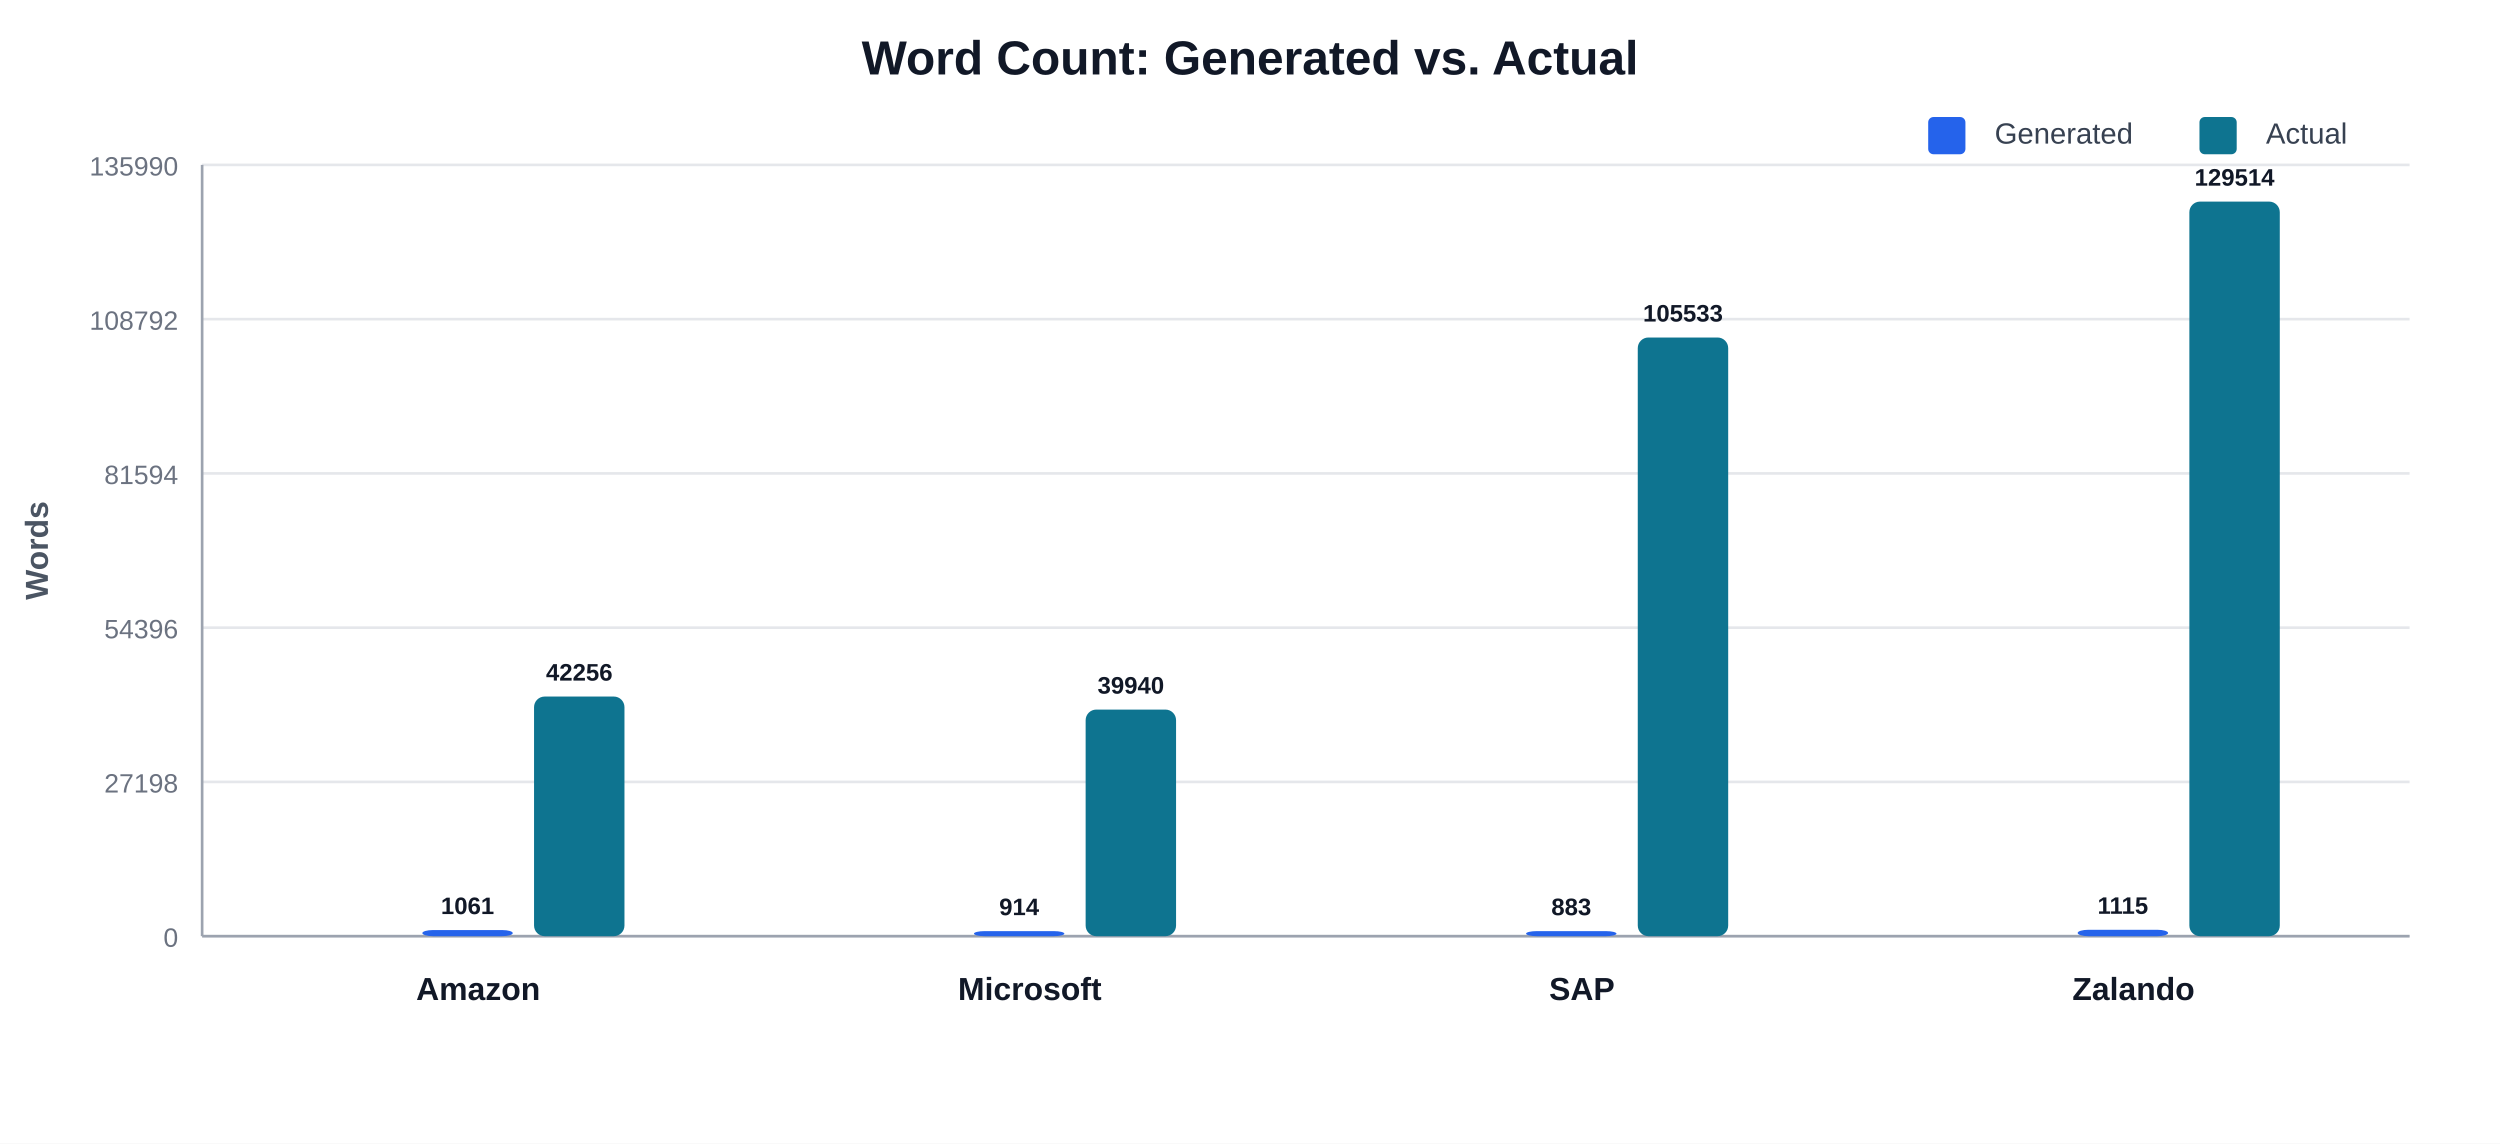
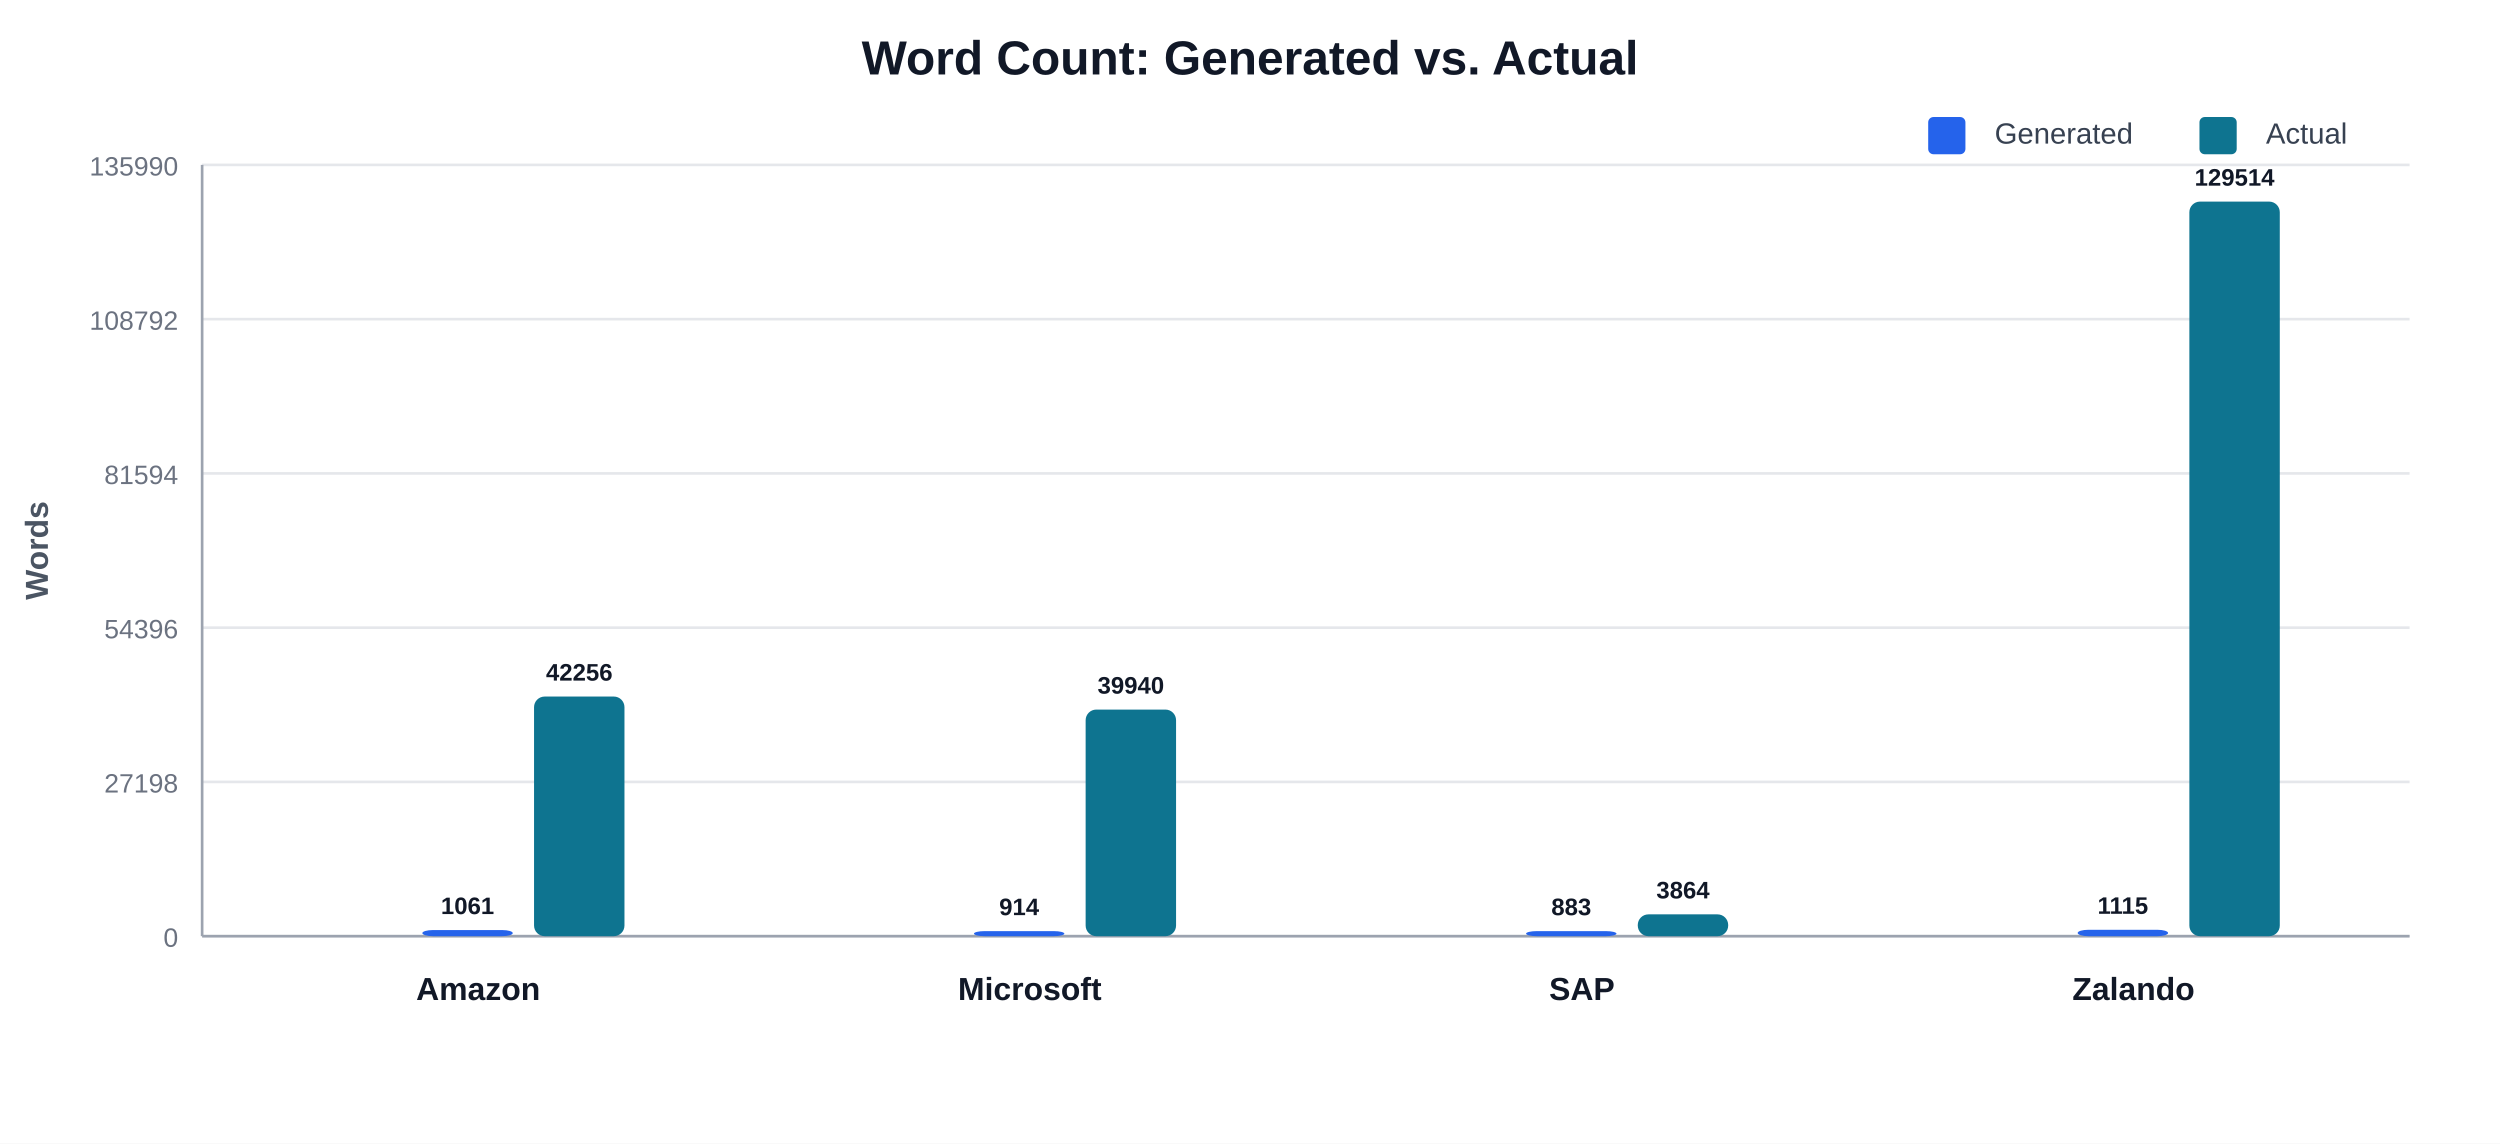
<svg xmlns="http://www.w3.org/2000/svg" width="940" height="430" viewBox="0 0 940 430">
  <rect width="100%" height="100%" fill="#FFFFFF" />
  <text x="470.0" y="28.0" font-family="Arial, sans-serif" font-size="18" fill="#111827" text-anchor="middle" font-weight="700">Word Count: Generated vs. Actual</text>
  <text x="750.0" y="54.0" font-family="Arial, sans-serif" font-size="11" fill="#374151" text-anchor="start" font-weight="400">Generated</text>
  <rect x="725" y="44" width="14" height="14" rx="2" fill="#2563EB" />
  <text x="852.0" y="54.0" font-family="Arial, sans-serif" font-size="11" fill="#374151" text-anchor="start" font-weight="400">Actual</text>
  <rect x="827" y="44" width="14" height="14" rx="2" fill="#0E7490" />
  <line x1="76" y1="352.0" x2="906" y2="352.0" stroke="#E5E7EB" />
  <text x="67.0" y="356.0" font-family="Arial, sans-serif" font-size="10" fill="#6B7280" text-anchor="end" font-weight="400">0</text>
  <line x1="76" y1="294.0" x2="906" y2="294.0" stroke="#E5E7EB" />
  <text x="67.0" y="298.0" font-family="Arial, sans-serif" font-size="10" fill="#6B7280" text-anchor="end" font-weight="400">27198</text>
  <line x1="76" y1="236.0" x2="906" y2="236.0" stroke="#E5E7EB" />
  <text x="67.0" y="240.0" font-family="Arial, sans-serif" font-size="10" fill="#6B7280" text-anchor="end" font-weight="400">54396</text>
  <line x1="76" y1="178.0" x2="906" y2="178.0" stroke="#E5E7EB" />
  <text x="67.0" y="182.0" font-family="Arial, sans-serif" font-size="10" fill="#6B7280" text-anchor="end" font-weight="400">81594</text>
  <line x1="76" y1="120.0" x2="906" y2="120.0" stroke="#E5E7EB" />
  <text x="67.0" y="124.0" font-family="Arial, sans-serif" font-size="10" fill="#6B7280" text-anchor="end" font-weight="400">108792</text>
  <line x1="76" y1="62.0" x2="906" y2="62.0" stroke="#E5E7EB" />
  <text x="67.0" y="66.0" font-family="Arial, sans-serif" font-size="10" fill="#6B7280" text-anchor="end" font-weight="400">135990</text>
  <line x1="76" y1="62" x2="76" y2="352" stroke="#9CA3AF" />
  <line x1="76" y1="352" x2="906" y2="352" stroke="#9CA3AF" />
  <text transform="rotate(-90 18 207.0)" x="18.0" y="207.0" font-family="Arial, sans-serif" font-size="12" fill="#4B5563" text-anchor="middle" font-weight="600">Words</text>
  <rect x="158.8" y="349.7" width="34" height="2.3" rx="4" fill="#2563EB" />
  <text x="175.8" y="343.7" font-family="Arial, sans-serif" font-size="9" fill="#111827" text-anchor="middle" font-weight="700">1061</text>
  <rect x="200.8" y="261.9" width="34" height="90.1" rx="4" fill="#0E7490" />
  <text x="217.8" y="255.9" font-family="Arial, sans-serif" font-size="9" fill="#111827" text-anchor="middle" font-weight="700">42256</text>
  <text x="179.8" y="376.0" font-family="Arial, sans-serif" font-size="12" fill="#111827" text-anchor="middle" font-weight="700">Amazon</text>
  <rect x="366.2" y="350.1" width="34" height="1.9" rx="4" fill="#2563EB" />
  <text x="383.2" y="344.1" font-family="Arial, sans-serif" font-size="9" fill="#111827" text-anchor="middle" font-weight="700">914</text>
  <rect x="408.2" y="266.8" width="34" height="85.2" rx="4" fill="#0E7490" />
  <text x="425.2" y="260.8" font-family="Arial, sans-serif" font-size="9" fill="#111827" text-anchor="middle" font-weight="700">39940</text>
  <text x="387.2" y="376.0" font-family="Arial, sans-serif" font-size="12" fill="#111827" text-anchor="middle" font-weight="700">Microsoft</text>
  <rect x="573.8" y="350.1" width="34" height="1.9" rx="4" fill="#2563EB" />
  <text x="590.8" y="344.1" font-family="Arial, sans-serif" font-size="9" fill="#111827" text-anchor="middle" font-weight="700">883</text>
-   <rect x="615.8" y="126.9" width="34" height="225.1" rx="4" fill="#0E7490" />
-   <text x="632.8" y="120.9" font-family="Arial, sans-serif" font-size="9" fill="#111827" text-anchor="middle" font-weight="700">105533</text>
+   <rect x="615.8" y="343.8" width="34" height="8.2" rx="4" fill="#0E7490" />
+   <text x="632.8" y="337.8" font-family="Arial, sans-serif" font-size="9" fill="#111827" text-anchor="middle" font-weight="700">3864</text>
  <text x="594.8" y="376.0" font-family="Arial, sans-serif" font-size="12" fill="#111827" text-anchor="middle" font-weight="700">SAP</text>
  <rect x="781.2" y="349.6" width="34" height="2.4" rx="4" fill="#2563EB" />
  <text x="798.2" y="343.6" font-family="Arial, sans-serif" font-size="9" fill="#111827" text-anchor="middle" font-weight="700">1115</text>
  <rect x="823.2" y="75.8" width="34" height="276.2" rx="4" fill="#0E7490" />
  <text x="840.2" y="69.8" font-family="Arial, sans-serif" font-size="9" fill="#111827" text-anchor="middle" font-weight="700">129514</text>
  <text x="802.2" y="376.0" font-family="Arial, sans-serif" font-size="12" fill="#111827" text-anchor="middle" font-weight="700">Zalando</text>
</svg>
